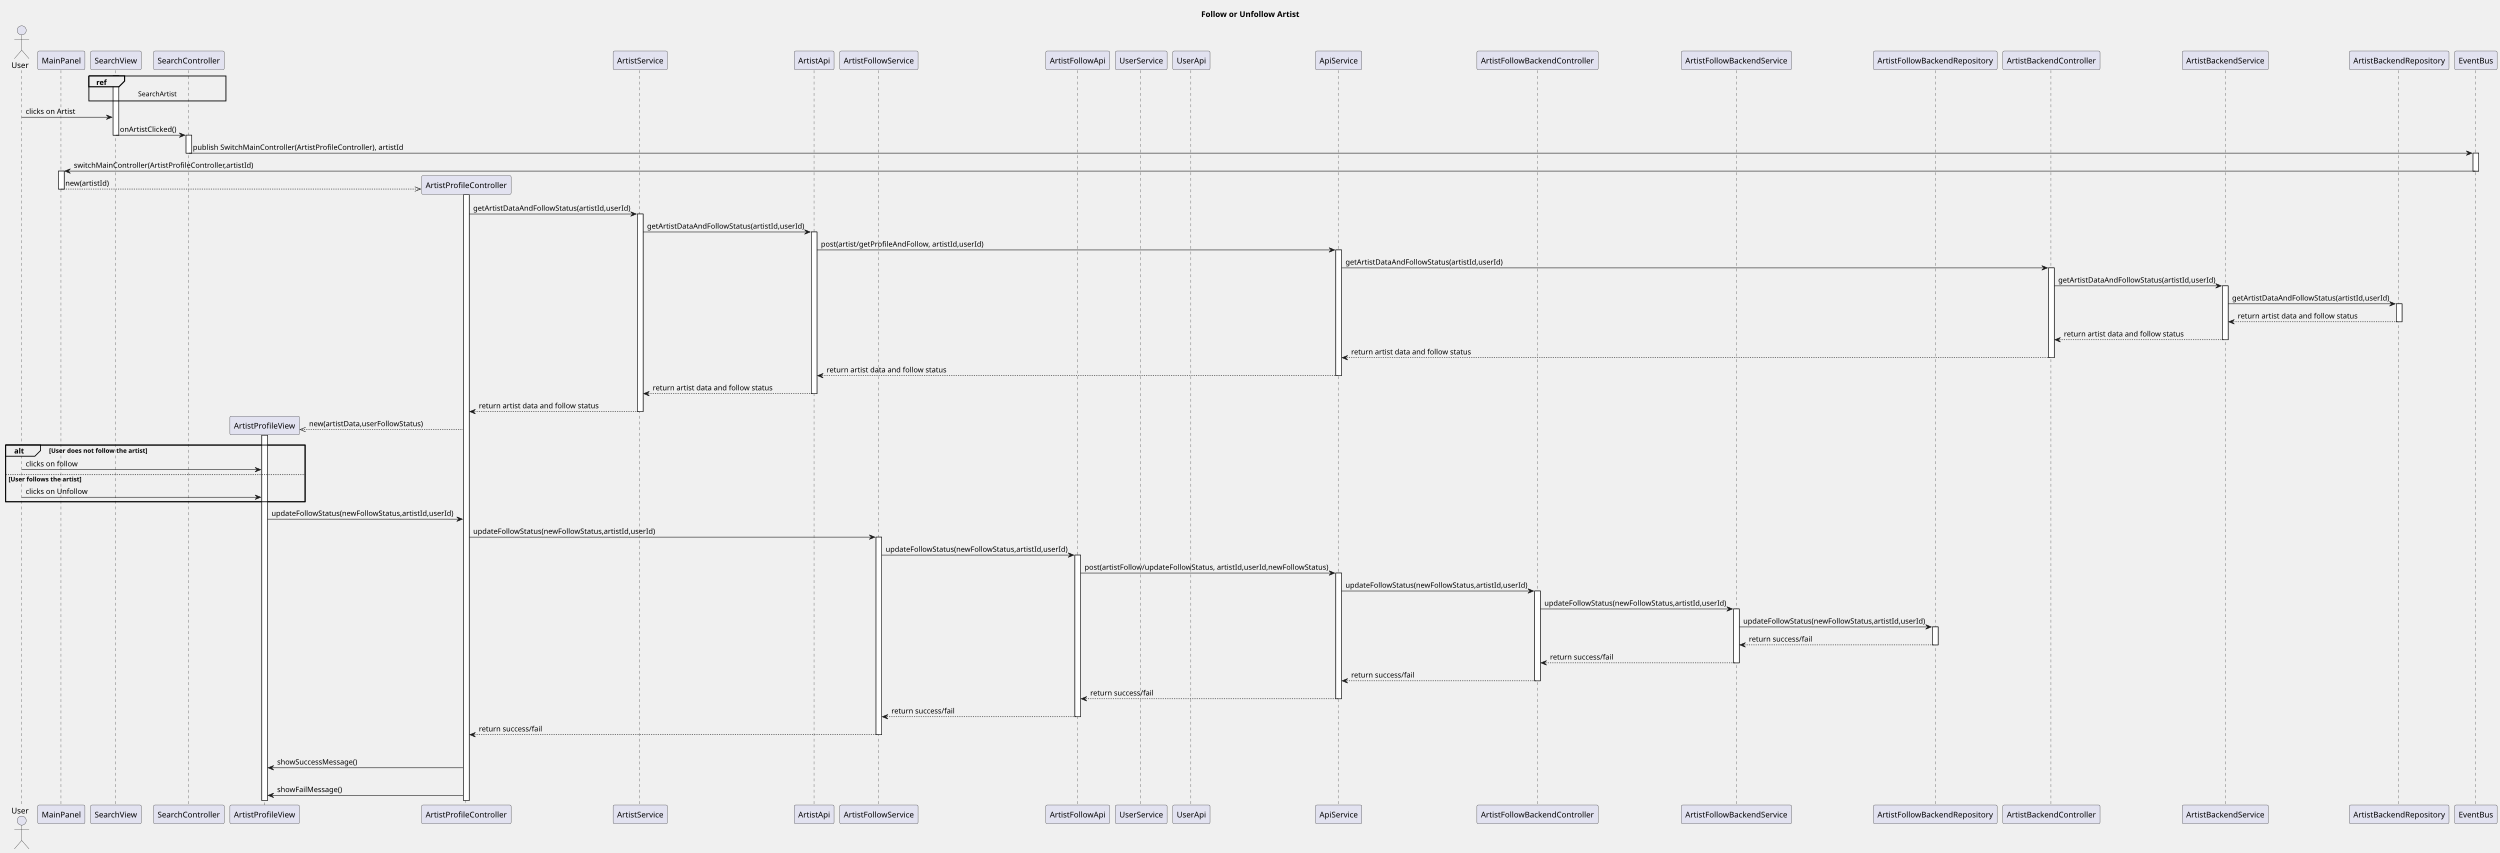
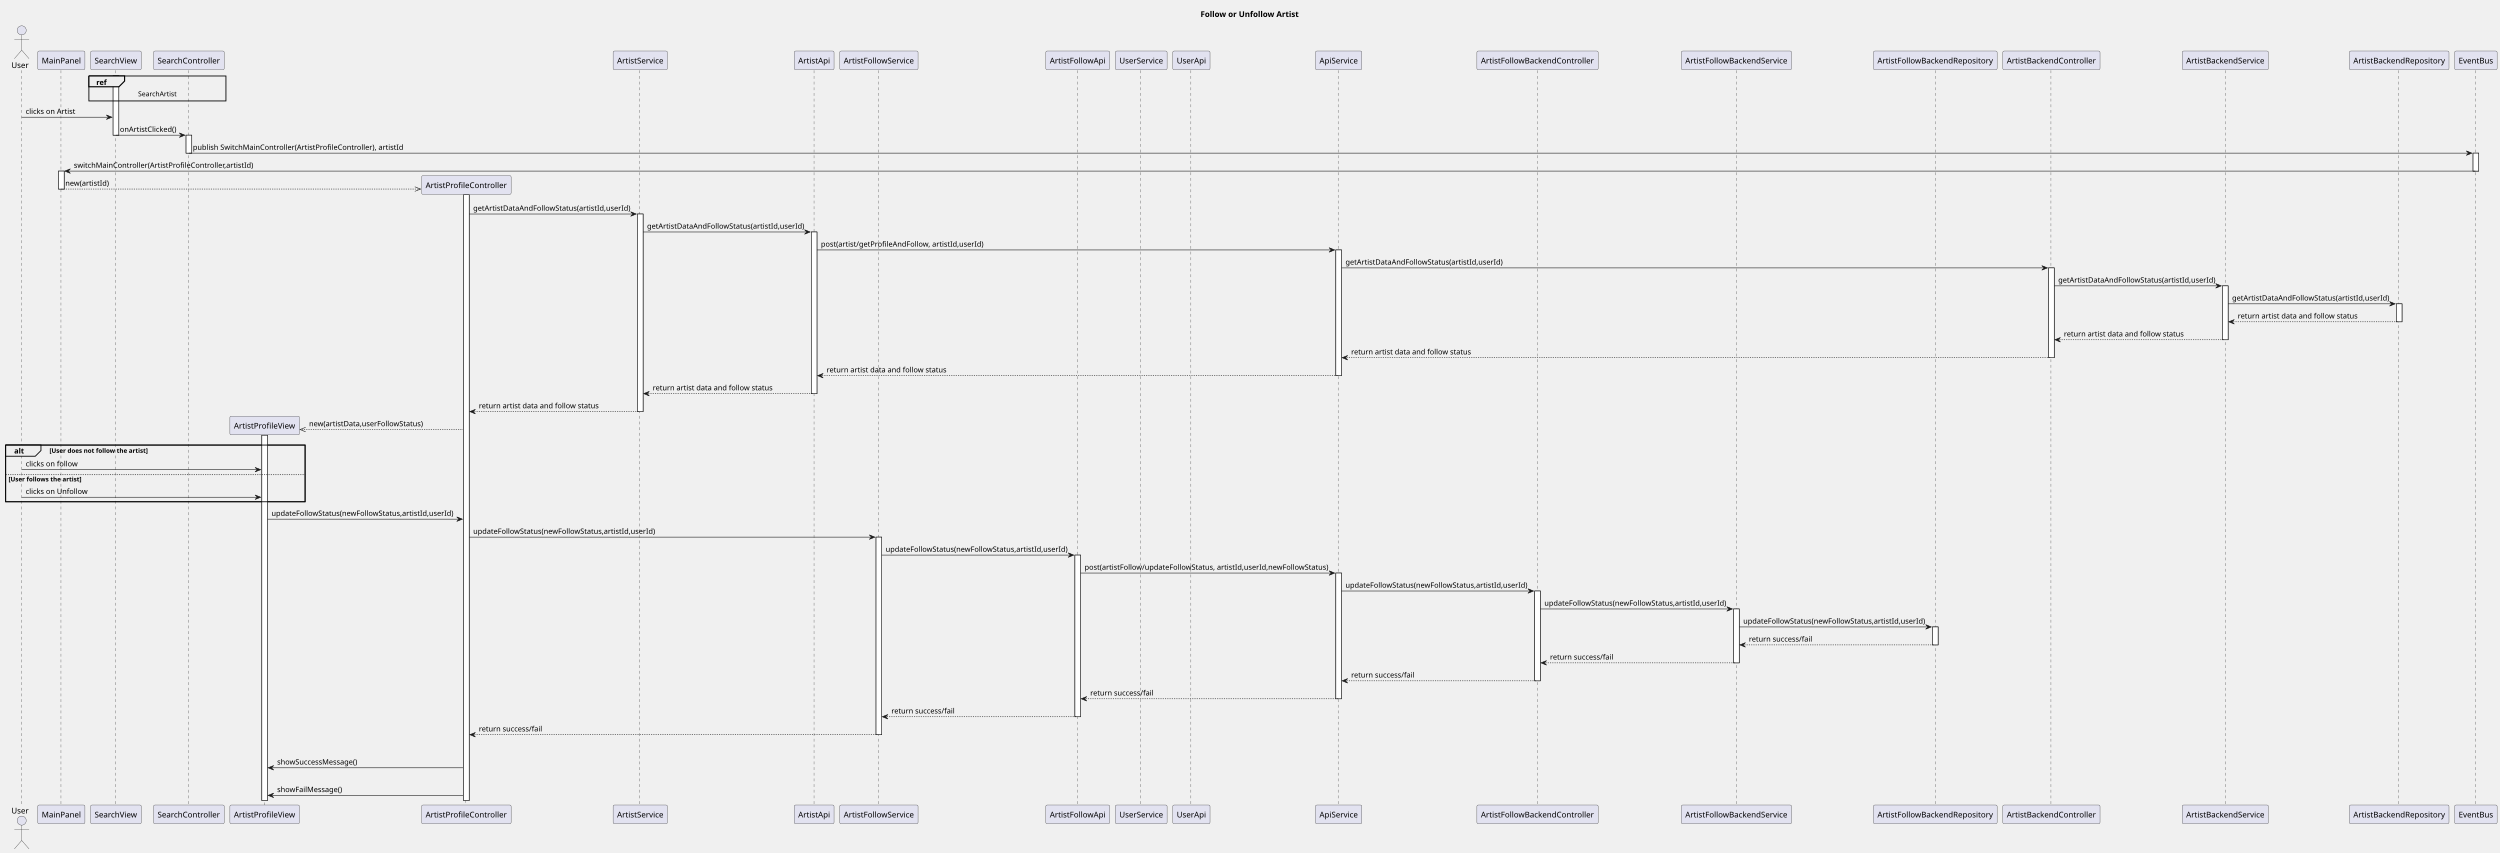
<svg xmlns="http://www.w3.org/2000/svg" contentStyleType="text/css" data-diagram-type="SEQUENCE" height="1505px" preserveAspectRatio="none" style="width:4413px;height:1505px;background:#FFFFFF;" version="1.1" viewBox="0 0 4413 1505" width="4413px" zoomAndPan="magnify">
  <defs />
  <g>
-     <text fill="#000000" font-family="sans-serif" font-size="14" font-weight="bold" lengthAdjust="spacing" textLength="171.254" x="2120.33" y="29.966">Follow or Unfollow Artist</text>
+     <text fill="#000000" font-family="sans-serif" font-size="14" font-weight="bold" lengthAdjust="spacing" textLength="173.683" x="2119.115" y="29.966">Follow or Unfollow Artist</text>
    <g>
      <rect fill="#FFFFFF" height="31.706" style="stroke:#181818;stroke-width:1;" width="10" x="103.268" y="302.01" />
    </g>
    <g>
      <rect fill="#FFFFFF" height="104.462" style="stroke:#181818;stroke-width:1;" width="10" x="199.668" y="134.136" />
    </g>
    <g>
      <rect fill="#FFFFFF" height="31.706" style="stroke:#181818;stroke-width:1;" width="10" x="328.444" y="238.598" />
    </g>
    <g>
      <rect fill="#FFFFFF" height="644.74" style="stroke:#181818;stroke-width:1;" width="10" x="462.189" y="768.256" />
    </g>
    <g>
      <rect fill="#FFFFFF" height="1069.28" style="stroke:#181818;stroke-width:1;" width="10" x="818.238" y="343.716" />
    </g>
    <g>
      <rect fill="#FFFFFF" height="348.766" style="stroke:#181818;stroke-width:1;" width="10" x="1125.166" y="377.784" />
    </g>
    <g>
      <rect fill="#FFFFFF" height="285.354" style="stroke:#181818;stroke-width:1;" width="10" x="1432.093" y="409.49" />
    </g>
    <g>
      <rect fill="#FFFFFF" height="348.766" style="stroke:#181818;stroke-width:1;" width="10" x="1546.399" y="948.13" />
    </g>
    <g>
      <rect fill="#FFFFFF" height="285.354" style="stroke:#181818;stroke-width:1;" width="10" x="1897.449" y="979.836" />
    </g>
    <g>
      <rect fill="#FFFFFF" height="221.942" style="stroke:#181818;stroke-width:1;" width="10" x="2358.01" y="441.196" />
    </g>
    <g>
      <rect fill="#FFFFFF" height="221.942" style="stroke:#181818;stroke-width:1;" width="10" x="2358.01" y="1011.542" />
    </g>
    <g>
      <rect fill="#FFFFFF" height="158.53" style="stroke:#181818;stroke-width:1;" width="10" x="2709.059" y="1043.248" />
    </g>
    <g>
      <rect fill="#FFFFFF" height="95.118" style="stroke:#181818;stroke-width:1;" width="10" x="3060.108" y="1074.954" />
    </g>
    <g>
      <rect fill="#FFFFFF" height="31.706" style="stroke:#181818;stroke-width:1;" width="10" x="3411.157" y="1106.66" />
    </g>
    <g>
      <rect fill="#FFFFFF" height="158.53" style="stroke:#181818;stroke-width:1;" width="10" x="3616.149" y="472.902" />
    </g>
    <g>
      <rect fill="#FFFFFF" height="95.118" style="stroke:#181818;stroke-width:1;" width="10" x="3923.076" y="504.608" />
    </g>
    <g>
      <rect fill="#FFFFFF" height="31.706" style="stroke:#181818;stroke-width:1;" width="10" x="4230.003" y="536.314" />
    </g>
    <g>
      <rect fill="#FFFFFF" height="31.706" style="stroke:#181818;stroke-width:1;" width="10" x="4365.436" y="270.304" />
    </g>
    <rect fill="none" height="100.1" style="stroke:#000000;stroke-width:1.5;" width="528.551" x="10" y="785.618" />
    <g class="participant-lifeline" data-entity-uid="part1" data-qualified-name="User" id="part1-lifeline">
      <g>
        <rect fill="#000000" fill-opacity="0" height="1297.86" width="8" x="34.309" y="124.136" />
        <line style="stroke:#181818;stroke-width:0.5;stroke-dasharray:5,5;" x1="38" x2="38" y1="124.136" y2="1421.996" />
      </g>
    </g>
    <g class="participant-lifeline" data-entity-uid="part2" data-qualified-name="MainPanel" id="part2-lifeline">
      <g>
        <rect fill="#000000" fill-opacity="0" height="1297.86" width="8" x="104.268" y="124.136" />
        <line style="stroke:#181818;stroke-width:0.5;stroke-dasharray:5,5;" x1="107.618" x2="107.618" y1="124.136" y2="1421.996" />
      </g>
    </g>
    <g class="participant-lifeline" data-entity-uid="part3" data-qualified-name="SearchView" id="part3-lifeline">
      <g>
        <rect fill="#000000" fill-opacity="0" height="1297.86" width="8" x="200.668" y="124.136" />
        <line style="stroke:#181818;stroke-width:0.5;stroke-dasharray:5,5;" x1="203.918" x2="203.918" y1="124.136" y2="1421.996" />
      </g>
    </g>
    <g class="participant-lifeline" data-entity-uid="part4" data-qualified-name="SearchController" id="part4-lifeline">
      <g>
        <rect fill="#000000" fill-opacity="0" height="1297.86" width="8" x="329.444" y="124.136" />
        <line style="stroke:#181818;stroke-width:0.5;stroke-dasharray:5,5;" x1="333.06" x2="333.06" y1="124.136" y2="1421.996" />
      </g>
    </g>
    <g class="participant-lifeline" data-entity-uid="part5" data-qualified-name="ArtistProfileView" id="part5-lifeline">
      <g>
        <rect fill="#000000" fill-opacity="0" height="655.412" width="8" x="463.189" y="766.584" />
        <line style="stroke:#181818;stroke-width:0.5;stroke-dasharray:5,5;" x1="466.827" x2="466.827" y1="766.584" y2="1421.996" />
      </g>
    </g>
    <g class="participant-lifeline" data-entity-uid="part6" data-qualified-name="ArtistProfileController" id="part6-lifeline">
      <g>
        <rect fill="#000000" fill-opacity="0" height="1079.952" width="8" x="819.238" y="342.044" />
        <line style="stroke:#181818;stroke-width:0.5;stroke-dasharray:5,5;" x1="822.244" x2="822.244" y1="342.044" y2="1421.996" />
      </g>
    </g>
    <g class="participant-lifeline" data-entity-uid="part7" data-qualified-name="ArtistService" id="part7-lifeline">
      <g>
        <rect fill="#000000" fill-opacity="0" height="1297.86" width="8" x="1126.166" y="124.136" />
        <line style="stroke:#181818;stroke-width:0.5;stroke-dasharray:5,5;" x1="1129.237" x2="1129.237" y1="124.136" y2="1421.996" />
      </g>
    </g>
    <g class="participant-lifeline" data-entity-uid="part8" data-qualified-name="ArtistApi" id="part8-lifeline">
      <g>
        <rect fill="#000000" fill-opacity="0" height="1297.86" width="8" x="1433.093" y="124.136" />
        <line style="stroke:#181818;stroke-width:0.5;stroke-dasharray:5,5;" x1="1436.932" x2="1436.932" y1="124.136" y2="1421.996" />
      </g>
    </g>
    <g class="participant-lifeline" data-entity-uid="part9" data-qualified-name="ArtistFollowService" id="part9-lifeline">
      <g>
        <rect fill="#000000" fill-opacity="0" height="1297.86" width="8" x="1547.399" y="124.136" />
        <line style="stroke:#181818;stroke-width:0.5;stroke-dasharray:5,5;" x1="1551.254" x2="1551.254" y1="124.136" y2="1421.996" />
      </g>
    </g>
    <g class="participant-lifeline" data-entity-uid="part10" data-qualified-name="ArtistFollowApi" id="part10-lifeline">
      <g>
        <rect fill="#000000" fill-opacity="0" height="1297.86" width="8" x="1898.449" y="124.136" />
        <line style="stroke:#181818;stroke-width:0.5;stroke-dasharray:5,5;" x1="1902.071" x2="1902.071" y1="124.136" y2="1421.996" />
      </g>
    </g>
    <g class="participant-lifeline" data-entity-uid="part11" data-qualified-name="UserService" id="part11-lifeline">
      <g>
        <rect fill="#000000" fill-opacity="0" height="1297.86" width="8" x="2010.487" y="124.136" />
        <line style="stroke:#181818;stroke-width:0.5;stroke-dasharray:5,5;" x1="2013.826" x2="2013.826" y1="124.136" y2="1421.996" />
      </g>
    </g>
    <g class="participant-lifeline" data-entity-uid="part12" data-qualified-name="UserApi" id="part12-lifeline">
      <g>
        <rect fill="#000000" fill-opacity="0" height="1297.86" width="8" x="2099.041" y="124.136" />
        <line style="stroke:#181818;stroke-width:0.5;stroke-dasharray:5,5;" x1="2102.148" x2="2102.148" y1="124.136" y2="1421.996" />
      </g>
    </g>
    <g class="participant-lifeline" data-entity-uid="part13" data-qualified-name="ApiService" id="part13-lifeline">
      <g>
        <rect fill="#000000" fill-opacity="0" height="1297.86" width="8" x="2359.01" y="124.136" />
        <line style="stroke:#181818;stroke-width:0.5;stroke-dasharray:5,5;" x1="2362.074" x2="2362.074" y1="124.136" y2="1421.996" />
      </g>
    </g>
    <g class="participant-lifeline" data-entity-uid="part14" data-qualified-name="ArtistFollowBackendController" id="part14-lifeline">
      <g>
        <rect fill="#000000" fill-opacity="0" height="1297.86" width="8" x="2710.059" y="124.136" />
        <line style="stroke:#181818;stroke-width:0.5;stroke-dasharray:5,5;" x1="2714.023" x2="2714.023" y1="124.136" y2="1421.996" />
      </g>
    </g>
    <g class="participant-lifeline" data-entity-uid="part15" data-qualified-name="ArtistFollowBackendService" id="part15-lifeline">
      <g>
        <rect fill="#000000" fill-opacity="0" height="1297.86" width="8" x="3061.108" y="124.136" />
        <line style="stroke:#181818;stroke-width:0.5;stroke-dasharray:5,5;" x1="3064.809" x2="3064.809" y1="124.136" y2="1421.996" />
      </g>
    </g>
    <g class="participant-lifeline" data-entity-uid="part16" data-qualified-name="ArtistFollowBackendRepository" id="part16-lifeline">
      <g>
        <rect fill="#000000" fill-opacity="0" height="1297.86" width="8" x="3412.157" y="124.136" />
        <line style="stroke:#181818;stroke-width:0.5;stroke-dasharray:5,5;" x1="3415.986" x2="3415.986" y1="124.136" y2="1421.996" />
      </g>
    </g>
    <g class="participant-lifeline" data-entity-uid="part17" data-qualified-name="ArtistBackendController" id="part17-lifeline">
      <g>
        <rect fill="#000000" fill-opacity="0" height="1297.86" width="8" x="3617.149" y="124.136" />
        <line style="stroke:#181818;stroke-width:0.5;stroke-dasharray:5,5;" x1="3620.329" x2="3620.329" y1="124.136" y2="1421.996" />
      </g>
    </g>
    <g class="participant-lifeline" data-entity-uid="part18" data-qualified-name="ArtistBackendService" id="part18-lifeline">
      <g>
        <rect fill="#000000" fill-opacity="0" height="1297.86" width="8" x="3924.076" y="124.136" />
        <line style="stroke:#181818;stroke-width:0.5;stroke-dasharray:5,5;" x1="3927.993" x2="3927.993" y1="124.136" y2="1421.996" />
      </g>
    </g>
    <g class="participant-lifeline" data-entity-uid="part19" data-qualified-name="ArtistBackendRepository" id="part19-lifeline">
      <g>
        <rect fill="#000000" fill-opacity="0" height="1297.86" width="8" x="4231.003" y="124.136" />
        <line style="stroke:#181818;stroke-width:0.5;stroke-dasharray:5,5;" x1="4234.049" x2="4234.049" y1="124.136" y2="1421.996" />
      </g>
    </g>
    <g class="participant-lifeline" data-entity-uid="part20" data-qualified-name="EventBus" id="part20-lifeline">
      <g>
        <rect fill="#000000" fill-opacity="0" height="1297.86" width="8" x="4366.436" y="124.136" />
        <line style="stroke:#181818;stroke-width:0.5;stroke-dasharray:5,5;" x1="4369.958" x2="4369.958" y1="124.136" y2="1421.996" />
      </g>
    </g>
    <g class="participant participant-head" data-entity-uid="part1" data-qualified-name="User" id="part1-head">
      <text fill="#000000" font-family="sans-serif" font-size="14" lengthAdjust="spacing" textLength="30.618" x="20" y="120.034">User</text>
      <ellipse cx="38.309" cy="53.568" fill="#E2E2F0" rx="8" ry="8" style="stroke:#181818;stroke-width:0.5;" />
      <path d="M38.309,61.568 L38.309,88.568 M25.309,69.568 L51.309,69.568 M38.309,88.568 L25.309,103.568 M38.309,88.568 L51.309,103.568" fill="none" style="stroke:#181818;stroke-width:0.5;" />
    </g>
    <g class="participant participant-tail" data-entity-uid="part1" data-qualified-name="User" id="part1-tail">
      <text fill="#000000" font-family="sans-serif" font-size="14" lengthAdjust="spacing" textLength="30.618" x="20" y="1435.962">User</text>
      <ellipse cx="38.309" cy="1448.564" fill="#E2E2F0" rx="8" ry="8" style="stroke:#181818;stroke-width:0.5;" />
      <path d="M38.309,1456.564 L38.309,1483.564 M25.309,1464.564 L51.309,1464.564 M38.309,1483.564 L25.309,1498.564 M38.309,1483.564 L51.309,1498.564" fill="none" style="stroke:#181818;stroke-width:0.5;" />
    </g>
    <g class="participant participant-head" data-entity-uid="part2" data-qualified-name="MainPanel" id="part2-head">
      <rect fill="#E2E2F0" height="33.068" rx="2.5" ry="2.5" style="stroke:#181818;stroke-width:0.5;" width="83.3" x="66.618" y="90.068" />
      <text fill="#000000" font-family="sans-serif" font-size="14" lengthAdjust="spacing" textLength="69.3" x="73.618" y="112.034">MainPanel</text>
    </g>
    <g class="participant participant-tail" data-entity-uid="part2" data-qualified-name="MainPanel" id="part2-tail">
      <rect fill="#E2E2F0" height="33.068" rx="2.5" ry="2.5" style="stroke:#181818;stroke-width:0.5;" width="83.3" x="66.618" y="1420.996" />
      <text fill="#000000" font-family="sans-serif" font-size="14" lengthAdjust="spacing" textLength="69.3" x="73.618" y="1442.962">MainPanel</text>
    </g>
    <g class="participant participant-head" data-entity-uid="part3" data-qualified-name="SearchView" id="part3-head">
      <rect fill="#E2E2F0" height="33.068" rx="2.5" ry="2.5" style="stroke:#181818;stroke-width:0.5;" width="89.502" x="159.918" y="90.068" />
      <text fill="#000000" font-family="sans-serif" font-size="14" lengthAdjust="spacing" textLength="75.502" x="166.918" y="112.034">SearchView</text>
    </g>
    <g class="participant participant-tail" data-entity-uid="part3" data-qualified-name="SearchView" id="part3-tail">
      <rect fill="#E2E2F0" height="33.068" rx="2.5" ry="2.5" style="stroke:#181818;stroke-width:0.5;" width="89.502" x="159.918" y="1420.996" />
      <text fill="#000000" font-family="sans-serif" font-size="14" lengthAdjust="spacing" textLength="75.502" x="166.918" y="1442.962">SearchView</text>
    </g>
    <g class="participant participant-head" data-entity-uid="part4" data-qualified-name="SearchController" id="part4-head">
      <rect fill="#E2E2F0" height="33.068" rx="2.5" ry="2.5" style="stroke:#181818;stroke-width:0.5;" width="124.768" x="271.06" y="90.068" />
      <text fill="#000000" font-family="sans-serif" font-size="14" lengthAdjust="spacing" textLength="110.768" x="278.06" y="112.034">SearchController</text>
    </g>
    <g class="participant participant-tail" data-entity-uid="part4" data-qualified-name="SearchController" id="part4-tail">
      <rect fill="#E2E2F0" height="33.068" rx="2.5" ry="2.5" style="stroke:#181818;stroke-width:0.5;" width="124.768" x="271.06" y="1420.996" />
      <text fill="#000000" font-family="sans-serif" font-size="14" lengthAdjust="spacing" textLength="110.768" x="278.06" y="1442.962">SearchController</text>
    </g>
    <g class="participant participant-tail" data-entity-uid="part5" data-qualified-name="ArtistProfileView" id="part5-tail">
      <rect fill="#E2E2F0" height="33.068" rx="2.5" ry="2.5" style="stroke:#181818;stroke-width:0.5;" width="122.724" x="405.827" y="1420.996" />
      <text fill="#000000" font-family="sans-serif" font-size="14" lengthAdjust="spacing" textLength="108.724" x="412.827" y="1442.962">ArtistProfileView</text>
    </g>
    <g class="participant participant-tail" data-entity-uid="part6" data-qualified-name="ArtistProfileController" id="part6-tail">
      <rect fill="#E2E2F0" height="33.068" rx="2.5" ry="2.5" style="stroke:#181818;stroke-width:0.5;" width="157.989" x="744.244" y="1420.996" />
      <text fill="#000000" font-family="sans-serif" font-size="14" lengthAdjust="spacing" textLength="143.989" x="751.244" y="1442.962">ArtistProfileController</text>
    </g>
    <g class="participant participant-head" data-entity-uid="part7" data-qualified-name="ArtistService" id="part7-head">
      <rect fill="#E2E2F0" height="33.068" rx="2.5" ry="2.5" style="stroke:#181818;stroke-width:0.5;" width="95.858" x="1082.237" y="90.068" />
      <text fill="#000000" font-family="sans-serif" font-size="14" lengthAdjust="spacing" textLength="81.858" x="1089.237" y="112.034">ArtistService</text>
    </g>
    <g class="participant participant-tail" data-entity-uid="part7" data-qualified-name="ArtistService" id="part7-tail">
      <rect fill="#E2E2F0" height="33.068" rx="2.5" ry="2.5" style="stroke:#181818;stroke-width:0.5;" width="95.858" x="1082.237" y="1420.996" />
      <text fill="#000000" font-family="sans-serif" font-size="14" lengthAdjust="spacing" textLength="81.858" x="1089.237" y="1442.962">ArtistService</text>
    </g>
    <g class="participant participant-head" data-entity-uid="part8" data-qualified-name="ArtistApi" id="part8-head">
      <rect fill="#E2E2F0" height="33.068" rx="2.5" ry="2.5" style="stroke:#181818;stroke-width:0.5;" width="70.322" x="1401.932" y="90.068" />
      <text fill="#000000" font-family="sans-serif" font-size="14" lengthAdjust="spacing" textLength="56.322" x="1408.932" y="112.034">ArtistApi</text>
    </g>
    <g class="participant participant-tail" data-entity-uid="part8" data-qualified-name="ArtistApi" id="part8-tail">
      <rect fill="#E2E2F0" height="33.068" rx="2.5" ry="2.5" style="stroke:#181818;stroke-width:0.5;" width="70.322" x="1401.932" y="1420.996" />
      <text fill="#000000" font-family="sans-serif" font-size="14" lengthAdjust="spacing" textLength="56.322" x="1408.932" y="1442.962">ArtistApi</text>
    </g>
    <g class="participant participant-head" data-entity-uid="part9" data-qualified-name="ArtistFollowService" id="part9-head">
      <rect fill="#E2E2F0" height="33.068" rx="2.5" ry="2.5" style="stroke:#181818;stroke-width:0.5;" width="138.292" x="1482.254" y="90.068" />
      <text fill="#000000" font-family="sans-serif" font-size="14" lengthAdjust="spacing" textLength="124.291" x="1489.254" y="112.034">ArtistFollowService</text>
    </g>
    <g class="participant participant-tail" data-entity-uid="part9" data-qualified-name="ArtistFollowService" id="part9-tail">
      <rect fill="#E2E2F0" height="33.068" rx="2.5" ry="2.5" style="stroke:#181818;stroke-width:0.5;" width="138.292" x="1482.254" y="1420.996" />
      <text fill="#000000" font-family="sans-serif" font-size="14" lengthAdjust="spacing" textLength="124.291" x="1489.254" y="1442.962">ArtistFollowService</text>
    </g>
    <g class="participant participant-head" data-entity-uid="part10" data-qualified-name="ArtistFollowApi" id="part10-head">
      <rect fill="#E2E2F0" height="33.068" rx="2.5" ry="2.5" style="stroke:#181818;stroke-width:0.5;" width="112.756" x="1846.071" y="90.068" />
      <text fill="#000000" font-family="sans-serif" font-size="14" lengthAdjust="spacing" textLength="98.756" x="1853.071" y="112.034">ArtistFollowApi</text>
    </g>
    <g class="participant participant-tail" data-entity-uid="part10" data-qualified-name="ArtistFollowApi" id="part10-tail">
      <rect fill="#E2E2F0" height="33.068" rx="2.5" ry="2.5" style="stroke:#181818;stroke-width:0.5;" width="112.756" x="1846.071" y="1420.996" />
      <text fill="#000000" font-family="sans-serif" font-size="14" lengthAdjust="spacing" textLength="98.756" x="1853.071" y="1442.962">ArtistFollowApi</text>
    </g>
    <g class="participant participant-head" data-entity-uid="part11" data-qualified-name="UserService" id="part11-head">
      <rect fill="#E2E2F0" height="33.068" rx="2.5" ry="2.5" style="stroke:#181818;stroke-width:0.5;" width="91.322" x="1968.826" y="90.068" />
      <text fill="#000000" font-family="sans-serif" font-size="14" lengthAdjust="spacing" textLength="77.322" x="1975.826" y="112.034">UserService</text>
    </g>
    <g class="participant participant-tail" data-entity-uid="part11" data-qualified-name="UserService" id="part11-tail">
      <rect fill="#E2E2F0" height="33.068" rx="2.5" ry="2.5" style="stroke:#181818;stroke-width:0.5;" width="91.322" x="1968.826" y="1420.996" />
      <text fill="#000000" font-family="sans-serif" font-size="14" lengthAdjust="spacing" textLength="77.322" x="1975.826" y="1442.962">UserService</text>
    </g>
    <g class="participant participant-head" data-entity-uid="part12" data-qualified-name="UserApi" id="part12-head">
      <rect fill="#E2E2F0" height="33.068" rx="2.5" ry="2.5" style="stroke:#181818;stroke-width:0.5;" width="65.786" x="2070.148" y="90.068" />
      <text fill="#000000" font-family="sans-serif" font-size="14" lengthAdjust="spacing" textLength="51.786" x="2077.148" y="112.034">UserApi</text>
    </g>
    <g class="participant participant-tail" data-entity-uid="part12" data-qualified-name="UserApi" id="part12-tail">
      <rect fill="#E2E2F0" height="33.068" rx="2.5" ry="2.5" style="stroke:#181818;stroke-width:0.5;" width="65.786" x="2070.148" y="1420.996" />
      <text fill="#000000" font-family="sans-serif" font-size="14" lengthAdjust="spacing" textLength="51.786" x="2077.148" y="1442.962">UserApi</text>
    </g>
    <g class="participant participant-head" data-entity-uid="part13" data-qualified-name="ApiService" id="part13-head">
      <rect fill="#E2E2F0" height="33.068" rx="2.5" ry="2.5" style="stroke:#181818;stroke-width:0.5;" width="81.872" x="2322.074" y="90.068" />
      <text fill="#000000" font-family="sans-serif" font-size="14" lengthAdjust="spacing" textLength="67.872" x="2329.074" y="112.034">ApiService</text>
    </g>
    <g class="participant participant-tail" data-entity-uid="part13" data-qualified-name="ApiService" id="part13-tail">
      <rect fill="#E2E2F0" height="33.068" rx="2.5" ry="2.5" style="stroke:#181818;stroke-width:0.5;" width="81.872" x="2322.074" y="1420.996" />
      <text fill="#000000" font-family="sans-serif" font-size="14" lengthAdjust="spacing" textLength="67.872" x="2329.074" y="1442.962">ApiService</text>
    </g>
    <g class="participant participant-head" data-entity-uid="part14" data-qualified-name="ArtistFollowBackendController" id="part14-head">
      <rect fill="#E2E2F0" height="33.068" rx="2.5" ry="2.5" style="stroke:#181818;stroke-width:0.5;" width="214.073" x="2607.023" y="90.068" />
      <text fill="#000000" font-family="sans-serif" font-size="14" lengthAdjust="spacing" textLength="200.073" x="2614.023" y="112.034">ArtistFollowBackendController</text>
    </g>
    <g class="participant participant-tail" data-entity-uid="part14" data-qualified-name="ArtistFollowBackendController" id="part14-tail">
      <rect fill="#E2E2F0" height="33.068" rx="2.5" ry="2.5" style="stroke:#181818;stroke-width:0.5;" width="214.073" x="2607.023" y="1420.996" />
      <text fill="#000000" font-family="sans-serif" font-size="14" lengthAdjust="spacing" textLength="200.073" x="2614.023" y="1442.962">ArtistFollowBackendController</text>
    </g>
    <g class="participant participant-head" data-entity-uid="part15" data-qualified-name="ArtistFollowBackendService" id="part15-head">
      <rect fill="#E2E2F0" height="33.068" rx="2.5" ry="2.5" style="stroke:#181818;stroke-width:0.5;" width="194.599" x="2967.809" y="90.068" />
      <text fill="#000000" font-family="sans-serif" font-size="14" lengthAdjust="spacing" textLength="180.599" x="2974.809" y="112.034">ArtistFollowBackendService</text>
    </g>
    <g class="participant participant-tail" data-entity-uid="part15" data-qualified-name="ArtistFollowBackendService" id="part15-tail">
      <rect fill="#E2E2F0" height="33.068" rx="2.5" ry="2.5" style="stroke:#181818;stroke-width:0.5;" width="194.599" x="2967.809" y="1420.996" />
      <text fill="#000000" font-family="sans-serif" font-size="14" lengthAdjust="spacing" textLength="180.599" x="2974.809" y="1442.962">ArtistFollowBackendService</text>
    </g>
    <g class="participant participant-head" data-entity-uid="part16" data-qualified-name="ArtistFollowBackendRepository" id="part16-head">
      <rect fill="#E2E2F0" height="33.068" rx="2.5" ry="2.5" style="stroke:#181818;stroke-width:0.5;" width="218.343" x="3306.986" y="90.068" />
      <text fill="#000000" font-family="sans-serif" font-size="14" lengthAdjust="spacing" textLength="204.343" x="3313.986" y="112.034">ArtistFollowBackendRepository</text>
    </g>
    <g class="participant participant-tail" data-entity-uid="part16" data-qualified-name="ArtistFollowBackendRepository" id="part16-tail">
      <rect fill="#E2E2F0" height="33.068" rx="2.5" ry="2.5" style="stroke:#181818;stroke-width:0.5;" width="218.343" x="3306.986" y="1420.996" />
      <text fill="#000000" font-family="sans-serif" font-size="14" lengthAdjust="spacing" textLength="204.343" x="3313.986" y="1442.962">ArtistFollowBackendRepository</text>
    </g>
    <g class="participant participant-head" data-entity-uid="part17" data-qualified-name="ArtistBackendController" id="part17-head">
      <rect fill="#E2E2F0" height="33.068" rx="2.5" ry="2.5" style="stroke:#181818;stroke-width:0.5;" width="171.639" x="3535.329" y="90.068" />
      <text fill="#000000" font-family="sans-serif" font-size="14" lengthAdjust="spacing" textLength="157.639" x="3542.329" y="112.034">ArtistBackendController</text>
    </g>
    <g class="participant participant-tail" data-entity-uid="part17" data-qualified-name="ArtistBackendController" id="part17-tail">
      <rect fill="#E2E2F0" height="33.068" rx="2.5" ry="2.5" style="stroke:#181818;stroke-width:0.5;" width="171.639" x="3535.329" y="1420.996" />
      <text fill="#000000" font-family="sans-serif" font-size="14" lengthAdjust="spacing" textLength="157.639" x="3542.329" y="1442.962">ArtistBackendController</text>
    </g>
    <g class="participant participant-head" data-entity-uid="part18" data-qualified-name="ArtistBackendService" id="part18-head">
      <rect fill="#E2E2F0" height="33.068" rx="2.5" ry="2.5" style="stroke:#181818;stroke-width:0.5;" width="152.166" x="3851.993" y="90.068" />
      <text fill="#000000" font-family="sans-serif" font-size="14" lengthAdjust="spacing" textLength="138.166" x="3858.993" y="112.034">ArtistBackendService</text>
    </g>
    <g class="participant participant-tail" data-entity-uid="part18" data-qualified-name="ArtistBackendService" id="part18-tail">
      <rect fill="#E2E2F0" height="33.068" rx="2.5" ry="2.5" style="stroke:#181818;stroke-width:0.5;" width="152.166" x="3851.993" y="1420.996" />
      <text fill="#000000" font-family="sans-serif" font-size="14" lengthAdjust="spacing" textLength="138.166" x="3858.993" y="1442.962">ArtistBackendService</text>
    </g>
    <g class="participant participant-head" data-entity-uid="part19" data-qualified-name="ArtistBackendRepository" id="part19-head">
      <rect fill="#E2E2F0" height="33.068" rx="2.5" ry="2.5" style="stroke:#181818;stroke-width:0.5;" width="175.909" x="4147.049" y="90.068" />
      <text fill="#000000" font-family="sans-serif" font-size="14" lengthAdjust="spacing" textLength="161.909" x="4154.049" y="112.034">ArtistBackendRepository</text>
    </g>
    <g class="participant participant-tail" data-entity-uid="part19" data-qualified-name="ArtistBackendRepository" id="part19-tail">
      <rect fill="#E2E2F0" height="33.068" rx="2.5" ry="2.5" style="stroke:#181818;stroke-width:0.5;" width="175.909" x="4147.049" y="1420.996" />
      <text fill="#000000" font-family="sans-serif" font-size="14" lengthAdjust="spacing" textLength="161.909" x="4154.049" y="1442.962">ArtistBackendRepository</text>
    </g>
    <g class="participant participant-head" data-entity-uid="part20" data-qualified-name="EventBus" id="part20-head">
      <rect fill="#E2E2F0" height="33.068" rx="2.5" ry="2.5" style="stroke:#181818;stroke-width:0.5;" width="74.956" x="4332.958" y="90.068" />
      <text fill="#000000" font-family="sans-serif" font-size="14" lengthAdjust="spacing" textLength="60.956" x="4339.958" y="112.034">EventBus</text>
    </g>
    <g class="participant participant-tail" data-entity-uid="part20" data-qualified-name="EventBus" id="part20-tail">
      <rect fill="#E2E2F0" height="33.068" rx="2.5" ry="2.5" style="stroke:#181818;stroke-width:0.5;" width="74.956" x="4332.958" y="1420.996" />
      <text fill="#000000" font-family="sans-serif" font-size="14" lengthAdjust="spacing" textLength="60.956" x="4339.958" y="1442.962">EventBus</text>
    </g>
    <g>
      <rect fill="#FFFFFF" height="31.706" style="stroke:#181818;stroke-width:1;" width="10" x="103.268" y="302.01" />
    </g>
    <g>
      <rect fill="#FFFFFF" height="104.462" style="stroke:#181818;stroke-width:1;" width="10" x="199.668" y="134.136" />
    </g>
    <g>
      <rect fill="#FFFFFF" height="31.706" style="stroke:#181818;stroke-width:1;" width="10" x="328.444" y="238.598" />
    </g>
    <g>
      <rect fill="#FFFFFF" height="644.74" style="stroke:#181818;stroke-width:1;" width="10" x="462.189" y="768.256" />
    </g>
    <g>
      <rect fill="#FFFFFF" height="1069.28" style="stroke:#181818;stroke-width:1;" width="10" x="818.238" y="343.716" />
    </g>
    <g>
      <rect fill="#FFFFFF" height="348.766" style="stroke:#181818;stroke-width:1;" width="10" x="1125.166" y="377.784" />
    </g>
    <g>
      <rect fill="#FFFFFF" height="285.354" style="stroke:#181818;stroke-width:1;" width="10" x="1432.093" y="409.49" />
    </g>
    <g>
      <rect fill="#FFFFFF" height="348.766" style="stroke:#181818;stroke-width:1;" width="10" x="1546.399" y="948.13" />
    </g>
    <g>
      <rect fill="#FFFFFF" height="285.354" style="stroke:#181818;stroke-width:1;" width="10" x="1897.449" y="979.836" />
    </g>
    <g>
      <rect fill="#FFFFFF" height="221.942" style="stroke:#181818;stroke-width:1;" width="10" x="2358.01" y="441.196" />
    </g>
    <g>
      <rect fill="#FFFFFF" height="221.942" style="stroke:#181818;stroke-width:1;" width="10" x="2358.01" y="1011.542" />
    </g>
    <g>
      <rect fill="#FFFFFF" height="158.53" style="stroke:#181818;stroke-width:1;" width="10" x="2709.059" y="1043.248" />
    </g>
    <g>
      <rect fill="#FFFFFF" height="95.118" style="stroke:#181818;stroke-width:1;" width="10" x="3060.108" y="1074.954" />
    </g>
    <g>
      <rect fill="#FFFFFF" height="31.706" style="stroke:#181818;stroke-width:1;" width="10" x="3411.157" y="1106.66" />
    </g>
    <g>
      <rect fill="#FFFFFF" height="158.53" style="stroke:#181818;stroke-width:1;" width="10" x="3616.149" y="472.902" />
    </g>
    <g>
      <rect fill="#FFFFFF" height="95.118" style="stroke:#181818;stroke-width:1;" width="10" x="3923.076" y="504.608" />
    </g>
    <g>
      <rect fill="#FFFFFF" height="31.706" style="stroke:#181818;stroke-width:1;" width="10" x="4230.003" y="536.314" />
    </g>
    <g>
      <rect fill="#FFFFFF" height="31.706" style="stroke:#181818;stroke-width:1;" width="10" x="4365.436" y="270.304" />
    </g>
    <rect fill="none" height="44.05" style="stroke:#000000;stroke-width:1.5;" width="241.91" x="156.918" y="134.136" />
    <path d="M156.918,134.136 L219.918,134.136 L219.918,143.136 L209.918,153.136 L156.918,153.136 L156.918,134.136" fill="#EEEEEE" style="stroke:#000000;stroke-width:2;" />
-     <text fill="#000000" font-family="sans-serif" font-size="13" font-weight="bold" lengthAdjust="spacing" textLength="18.392" x="169.918" y="150.033">ref</text>
+     <text fill="#000000" font-family="sans-serif" font-size="13" font-weight="bold" lengthAdjust="spacing" textLength="18.603" x="169.918" y="150.033">ref</text>
    <text fill="#000000" font-family="sans-serif" font-size="12" lengthAdjust="spacing" textLength="68.353" x="243.696" y="169.964">SearchArtist</text>
    <g class="message" data-entity-1="part1" data-entity-2="part3" id="msg1">
      <polygon fill="#181818" points="187.668,202.892,197.668,206.892,187.668,210.892,191.668,206.892" style="stroke:#181818;stroke-width:1;" />
      <line style="stroke:#181818;stroke-width:1;" x1="38.309" x2="193.668" y1="206.892" y2="206.892" />
      <text fill="#000000" font-family="sans-serif" font-size="13" lengthAdjust="spacing" textLength="87.659" x="45.309" y="201.083">clicks on Artist</text>
    </g>
    <g class="message" data-entity-1="part3" data-entity-2="part4" id="msg2">
      <polygon fill="#181818" points="316.444,234.598,326.444,238.598,316.444,242.598,320.444,238.598" style="stroke:#181818;stroke-width:1;" />
      <line style="stroke:#181818;stroke-width:1;" x1="204.668" x2="322.444" y1="238.598" y2="238.598" />
      <text fill="#000000" font-family="sans-serif" font-size="13" lengthAdjust="spacing" textLength="99.775" x="211.668" y="232.789">onArtistClicked()</text>
    </g>
    <g class="message" data-entity-1="part4" data-entity-2="part20" id="msg3">
      <polygon fill="#181818" points="4353.436,266.304,4363.436,270.304,4353.436,274.304,4357.436,270.304" style="stroke:#181818;stroke-width:1;" />
      <line style="stroke:#181818;stroke-width:1;" x1="333.444" x2="4359.436" y1="270.304" y2="270.304" />
      <text fill="#000000" font-family="sans-serif" font-size="13" lengthAdjust="spacing" textLength="372.372" x="340.444" y="264.495">publish SwitchMainController(ArtistProfileController), artistId</text>
    </g>
    <g class="message" data-entity-1="part20" data-entity-2="part2" id="msg4">
      <polygon fill="#181818" points="124.268,298.01,114.268,302.01,124.268,306.01,120.268,302.01" style="stroke:#181818;stroke-width:1;" />
      <line style="stroke:#181818;stroke-width:1;" x1="118.268" x2="4369.436" y1="302.01" y2="302.01" />
      <text fill="#000000" font-family="sans-serif" font-size="13" lengthAdjust="spacing" textLength="319.709" x="130.268" y="296.201">switchMainController(ArtistProfileController,artistId)</text>
    </g>
    <g class="message" data-entity-1="part2" data-entity-2="part6" id="msg5">
      <line style="stroke:#181818;stroke-width:1;" x1="742.244" x2="732.244" y1="333.716" y2="329.716" />
      <line style="stroke:#181818;stroke-width:1;" x1="742.244" x2="732.244" y1="333.716" y2="337.716" />
      <line style="stroke:#181818;stroke-width:1;stroke-dasharray:2,2;" x1="108.268" x2="743.244" y1="333.716" y2="333.716" />
      <text fill="#000000" font-family="sans-serif" font-size="13" lengthAdjust="spacing" textLength="77.415" x="115.268" y="327.907">new(artistId)</text>
    </g>
    <rect fill="#E2E2F0" height="33.068" rx="2.5" ry="2.5" style="stroke:#181818;stroke-width:0.5;" width="157.989" x="744.244" y="310.01" />
    <text fill="#000000" font-family="sans-serif" font-size="14" lengthAdjust="spacing" textLength="143.989" x="751.244" y="331.976">ArtistProfileController</text>
    <g class="message" data-entity-1="part6" data-entity-2="part7" id="msg7">
      <polygon fill="#181818" points="1113.166,373.784,1123.166,377.784,1113.166,381.784,1117.166,377.784" style="stroke:#181818;stroke-width:1;" />
      <line style="stroke:#181818;stroke-width:1;" x1="828.238" x2="1119.166" y1="377.784" y2="377.784" />
      <text fill="#000000" font-family="sans-serif" font-size="13" lengthAdjust="spacing" textLength="277.927" x="835.238" y="371.975">getArtistDataAndFollowStatus(artistId,userId)</text>
    </g>
    <g class="message" data-entity-1="part7" data-entity-2="part8" id="msg8">
      <polygon fill="#181818" points="1420.093,405.49,1430.093,409.49,1420.093,413.49,1424.093,409.49" style="stroke:#181818;stroke-width:1;" />
      <line style="stroke:#181818;stroke-width:1;" x1="1135.166" x2="1426.093" y1="409.49" y2="409.49" />
      <text fill="#000000" font-family="sans-serif" font-size="13" lengthAdjust="spacing" textLength="277.927" x="1142.166" y="403.681">getArtistDataAndFollowStatus(artistId,userId)</text>
    </g>
    <g class="message" data-entity-1="part8" data-entity-2="part13" id="msg9">
      <polygon fill="#181818" points="2346.01,437.196,2356.01,441.196,2346.01,445.196,2350.01,441.196" style="stroke:#181818;stroke-width:1;" />
      <line style="stroke:#181818;stroke-width:1;" x1="1442.093" x2="2352.01" y1="441.196" y2="441.196" />
      <text fill="#000000" font-family="sans-serif" font-size="13" lengthAdjust="spacing" textLength="288.158" x="1449.093" y="435.387">post(artist/getProfileAndFollow, artistId,userId)</text>
    </g>
    <g class="message" data-entity-1="part13" data-entity-2="part17" id="msg10">
      <polygon fill="#181818" points="3604.149,468.902,3614.149,472.902,3604.149,476.902,3608.149,472.902" style="stroke:#181818;stroke-width:1;" />
      <line style="stroke:#181818;stroke-width:1;" x1="2368.01" x2="3610.149" y1="472.902" y2="472.902" />
      <text fill="#000000" font-family="sans-serif" font-size="13" lengthAdjust="spacing" textLength="277.927" x="2375.01" y="467.093">getArtistDataAndFollowStatus(artistId,userId)</text>
    </g>
    <g class="message" data-entity-1="part17" data-entity-2="part18" id="msg11">
      <polygon fill="#181818" points="3911.076,500.608,3921.076,504.608,3911.076,508.608,3915.076,504.608" style="stroke:#181818;stroke-width:1;" />
      <line style="stroke:#181818;stroke-width:1;" x1="3626.149" x2="3917.076" y1="504.608" y2="504.608" />
      <text fill="#000000" font-family="sans-serif" font-size="13" lengthAdjust="spacing" textLength="277.927" x="3633.149" y="498.799">getArtistDataAndFollowStatus(artistId,userId)</text>
    </g>
    <g class="message" data-entity-1="part18" data-entity-2="part19" id="msg12">
      <polygon fill="#181818" points="4218.003,532.314,4228.003,536.314,4218.003,540.314,4222.003,536.314" style="stroke:#181818;stroke-width:1;" />
      <line style="stroke:#181818;stroke-width:1;" x1="3933.076" x2="4224.003" y1="536.314" y2="536.314" />
      <text fill="#000000" font-family="sans-serif" font-size="13" lengthAdjust="spacing" textLength="277.927" x="3940.076" y="530.505">getArtistDataAndFollowStatus(artistId,userId)</text>
    </g>
    <g class="message" data-entity-1="part19" data-entity-2="part18" id="msg13">
      <polygon fill="#181818" points="3944.076,564.02,3934.076,568.02,3944.076,572.02,3940.076,568.02" style="stroke:#181818;stroke-width:1;" />
      <line style="stroke:#181818;stroke-width:1;stroke-dasharray:2,2;" x1="3938.076" x2="4234.003" y1="568.02" y2="568.02" />
      <text fill="#000000" font-family="sans-serif" font-size="13" lengthAdjust="spacing" textLength="212.251" x="3950.076" y="562.211">return artist data and follow status</text>
    </g>
    <g class="message" data-entity-1="part18" data-entity-2="part17" id="msg14">
      <polygon fill="#181818" points="3637.149,595.726,3627.149,599.726,3637.149,603.726,3633.149,599.726" style="stroke:#181818;stroke-width:1;" />
      <line style="stroke:#181818;stroke-width:1;stroke-dasharray:2,2;" x1="3631.149" x2="3927.076" y1="599.726" y2="599.726" />
      <text fill="#000000" font-family="sans-serif" font-size="13" lengthAdjust="spacing" textLength="212.251" x="3643.149" y="593.917">return artist data and follow status</text>
    </g>
    <g class="message" data-entity-1="part17" data-entity-2="part13" id="msg15">
      <polygon fill="#181818" points="2379.01,627.432,2369.01,631.432,2379.01,635.432,2375.01,631.432" style="stroke:#181818;stroke-width:1;" />
      <line style="stroke:#181818;stroke-width:1;stroke-dasharray:2,2;" x1="2373.01" x2="3620.149" y1="631.432" y2="631.432" />
      <text fill="#000000" font-family="sans-serif" font-size="13" lengthAdjust="spacing" textLength="212.251" x="2385.01" y="625.623">return artist data and follow status</text>
    </g>
    <g class="message" data-entity-1="part13" data-entity-2="part8" id="msg16">
      <polygon fill="#181818" points="1453.093,659.138,1443.093,663.138,1453.093,667.138,1449.093,663.138" style="stroke:#181818;stroke-width:1;" />
      <line style="stroke:#181818;stroke-width:1;stroke-dasharray:2,2;" x1="1447.093" x2="2362.01" y1="663.138" y2="663.138" />
      <text fill="#000000" font-family="sans-serif" font-size="13" lengthAdjust="spacing" textLength="212.251" x="1459.093" y="657.329">return artist data and follow status</text>
    </g>
    <g class="message" data-entity-1="part8" data-entity-2="part7" id="msg17">
      <polygon fill="#181818" points="1146.166,690.844,1136.166,694.844,1146.166,698.844,1142.166,694.844" style="stroke:#181818;stroke-width:1;" />
      <line style="stroke:#181818;stroke-width:1;stroke-dasharray:2,2;" x1="1140.166" x2="1436.093" y1="694.844" y2="694.844" />
      <text fill="#000000" font-family="sans-serif" font-size="13" lengthAdjust="spacing" textLength="212.251" x="1152.166" y="689.035">return artist data and follow status</text>
    </g>
    <g class="message" data-entity-1="part7" data-entity-2="part6" id="msg18">
      <polygon fill="#181818" points="839.238,722.55,829.238,726.55,839.238,730.55,835.238,726.55" style="stroke:#181818;stroke-width:1;" />
      <line style="stroke:#181818;stroke-width:1;stroke-dasharray:2,2;" x1="833.238" x2="1129.166" y1="726.55" y2="726.55" />
      <text fill="#000000" font-family="sans-serif" font-size="13" lengthAdjust="spacing" textLength="212.251" x="845.238" y="720.741">return artist data and follow status</text>
    </g>
    <g class="message" data-entity-1="part6" data-entity-2="part5" id="msg19">
      <line style="stroke:#181818;stroke-width:1;" x1="529.551" x2="539.551" y1="758.256" y2="754.256" />
      <line style="stroke:#181818;stroke-width:1;" x1="529.551" x2="539.551" y1="758.256" y2="762.256" />
      <line style="stroke:#181818;stroke-width:1;stroke-dasharray:2,2;" x1="528.551" x2="817.238" y1="758.256" y2="758.256" />
      <text fill="#000000" font-family="sans-serif" font-size="13" lengthAdjust="spacing" textLength="201.708" x="545.551" y="752.447">new(artistData,userFollowStatus)</text>
    </g>
    <rect fill="#E2E2F0" height="33.068" rx="2.5" ry="2.5" style="stroke:#181818;stroke-width:0.5;" width="122.724" x="405.827" y="734.55" />
    <text fill="#000000" font-family="sans-serif" font-size="14" lengthAdjust="spacing" textLength="108.724" x="412.827" y="756.516">ArtistProfileView</text>
-     <path d="M10,785.618 L71.559,785.618 L71.559,795.324 L61.559,805.324 L10,805.324 L10,785.618" fill="#EEEEEE" style="stroke:#000000;stroke-width:1.5;" />
+     <path d="M10,785.618 L72.303,785.618 L72.303,795.324 L62.303,805.324 L10,805.324 L10,785.618" fill="#EEEEEE" style="stroke:#000000;stroke-width:1.5;" />
    <rect fill="none" height="100.1" style="stroke:#000000;stroke-width:1.5;" width="528.551" x="10" y="785.618" />
-     <text fill="#000000" font-family="sans-serif" font-size="13" font-weight="bold" lengthAdjust="spacing" textLength="16.559" x="25" y="800.515">alt</text>
-     <text fill="#000000" font-family="sans-serif" font-size="11" font-weight="bold" lengthAdjust="spacing" textLength="172.688" x="86.559" y="799.377">[User does not follow the artist]</text>
+     <text fill="#000000" font-family="sans-serif" font-size="13" font-weight="bold" lengthAdjust="spacing" textLength="17.303" x="25" y="800.515">alt</text>
+     <text fill="#000000" font-family="sans-serif" font-size="11" font-weight="bold" lengthAdjust="spacing" textLength="173.953" x="87.303" y="799.377">[User does not follow the artist]</text>
    <g class="message" data-entity-1="part1" data-entity-2="part5" id="msg21">
      <polygon fill="#181818" points="450.189,825.03,460.189,829.03,450.189,833.03,454.189,829.03" style="stroke:#181818;stroke-width:1;" />
      <line style="stroke:#181818;stroke-width:1;" x1="38.309" x2="456.189" y1="829.03" y2="829.03" />
      <text fill="#000000" font-family="sans-serif" font-size="13" lengthAdjust="spacing" textLength="92.144" x="45.309" y="823.221">clicks on follow</text>
    </g>
    <line style="stroke:#000000;stroke-width:1;stroke-dasharray:2,2;" x1="10" x2="538.551" y1="838.03" y2="838.03" />
-     <text fill="#000000" font-family="sans-serif" font-size="11" font-weight="bold" lengthAdjust="spacing" textLength="127.858" x="15" y="849.789">[User follows the artist]</text>
+     <text fill="#000000" font-family="sans-serif" font-size="11" font-weight="bold" lengthAdjust="spacing" textLength="129.04" x="15" y="849.789">[User follows the artist]</text>
    <g class="message" data-entity-1="part1" data-entity-2="part5" id="msg22">
      <polygon fill="#181818" points="450.189,873.718,460.189,877.718,450.189,881.718,454.189,877.718" style="stroke:#181818;stroke-width:1;" />
      <line style="stroke:#181818;stroke-width:1;" x1="38.309" x2="456.189" y1="877.718" y2="877.718" />
      <text fill="#000000" font-family="sans-serif" font-size="13" lengthAdjust="spacing" textLength="109.681" x="45.309" y="871.909">clicks on Unfollow</text>
    </g>
    <g class="message" data-entity-1="part5" data-entity-2="part6" id="msg23">
      <polygon fill="#181818" points="806.238,912.424,816.238,916.424,806.238,920.424,810.238,916.424" style="stroke:#181818;stroke-width:1;" />
      <line style="stroke:#181818;stroke-width:1;" x1="472.189" x2="812.238" y1="916.424" y2="916.424" />
      <text fill="#000000" font-family="sans-serif" font-size="13" lengthAdjust="spacing" textLength="322.049" x="479.189" y="910.615">updateFollowStatus(newFollowStatus,artistId,userId)</text>
    </g>
    <g class="message" data-entity-1="part6" data-entity-2="part9" id="msg24">
      <polygon fill="#181818" points="1534.399,944.13,1544.399,948.13,1534.399,952.13,1538.399,948.13" style="stroke:#181818;stroke-width:1;" />
      <line style="stroke:#181818;stroke-width:1;" x1="828.238" x2="1540.399" y1="948.13" y2="948.13" />
      <text fill="#000000" font-family="sans-serif" font-size="13" lengthAdjust="spacing" textLength="322.049" x="835.238" y="942.321">updateFollowStatus(newFollowStatus,artistId,userId)</text>
    </g>
    <g class="message" data-entity-1="part9" data-entity-2="part10" id="msg25">
      <polygon fill="#181818" points="1885.449,975.836,1895.449,979.836,1885.449,983.836,1889.449,979.836" style="stroke:#181818;stroke-width:1;" />
      <line style="stroke:#181818;stroke-width:1;" x1="1556.399" x2="1891.449" y1="979.836" y2="979.836" />
      <text fill="#000000" font-family="sans-serif" font-size="13" lengthAdjust="spacing" textLength="322.049" x="1563.399" y="974.027">updateFollowStatus(newFollowStatus,artistId,userId)</text>
    </g>
    <g class="message" data-entity-1="part10" data-entity-2="part13" id="msg26">
      <polygon fill="#181818" points="2346.01,1007.542,2356.01,1011.542,2346.01,1015.542,2350.01,1011.542" style="stroke:#181818;stroke-width:1;" />
      <line style="stroke:#181818;stroke-width:1;" x1="1907.449" x2="2352.01" y1="1011.542" y2="1011.542" />
      <text fill="#000000" font-family="sans-serif" font-size="13" lengthAdjust="spacing" textLength="431.561" x="1914.449" y="1005.733">post(artistFollow/updateFollowStatus, artistId,userId,newFollowStatus)</text>
    </g>
    <g class="message" data-entity-1="part13" data-entity-2="part14" id="msg27">
      <polygon fill="#181818" points="2697.059,1039.248,2707.059,1043.248,2697.059,1047.248,2701.059,1043.248" style="stroke:#181818;stroke-width:1;" />
      <line style="stroke:#181818;stroke-width:1;" x1="2368.01" x2="2703.059" y1="1043.248" y2="1043.248" />
      <text fill="#000000" font-family="sans-serif" font-size="13" lengthAdjust="spacing" textLength="322.049" x="2375.01" y="1037.439">updateFollowStatus(newFollowStatus,artistId,userId)</text>
    </g>
    <g class="message" data-entity-1="part14" data-entity-2="part15" id="msg28">
      <polygon fill="#181818" points="3048.108,1070.954,3058.108,1074.954,3048.108,1078.954,3052.108,1074.954" style="stroke:#181818;stroke-width:1;" />
      <line style="stroke:#181818;stroke-width:1;" x1="2719.059" x2="3054.108" y1="1074.954" y2="1074.954" />
      <text fill="#000000" font-family="sans-serif" font-size="13" lengthAdjust="spacing" textLength="322.049" x="2726.059" y="1069.145">updateFollowStatus(newFollowStatus,artistId,userId)</text>
    </g>
    <g class="message" data-entity-1="part15" data-entity-2="part16" id="msg29">
      <polygon fill="#181818" points="3399.157,1102.66,3409.157,1106.66,3399.157,1110.66,3403.157,1106.66" style="stroke:#181818;stroke-width:1;" />
      <line style="stroke:#181818;stroke-width:1;" x1="3070.108" x2="3405.157" y1="1106.66" y2="1106.66" />
      <text fill="#000000" font-family="sans-serif" font-size="13" lengthAdjust="spacing" textLength="322.049" x="3077.108" y="1100.851">updateFollowStatus(newFollowStatus,artistId,userId)</text>
    </g>
    <g class="message" data-entity-1="part16" data-entity-2="part15" id="msg30">
      <polygon fill="#181818" points="3081.108,1134.366,3071.108,1138.366,3081.108,1142.366,3077.108,1138.366" style="stroke:#181818;stroke-width:1;" />
      <line style="stroke:#181818;stroke-width:1;stroke-dasharray:2,2;" x1="3075.108" x2="3415.157" y1="1138.366" y2="1138.366" />
      <text fill="#000000" font-family="sans-serif" font-size="13" lengthAdjust="spacing" textLength="112.047" x="3087.108" y="1132.557">return success/fail</text>
    </g>
    <g class="message" data-entity-1="part15" data-entity-2="part14" id="msg31">
      <polygon fill="#181818" points="2730.059,1166.072,2720.059,1170.072,2730.059,1174.072,2726.059,1170.072" style="stroke:#181818;stroke-width:1;" />
      <line style="stroke:#181818;stroke-width:1;stroke-dasharray:2,2;" x1="2724.059" x2="3064.108" y1="1170.072" y2="1170.072" />
      <text fill="#000000" font-family="sans-serif" font-size="13" lengthAdjust="spacing" textLength="112.047" x="2736.059" y="1164.263">return success/fail</text>
    </g>
    <g class="message" data-entity-1="part14" data-entity-2="part13" id="msg32">
      <polygon fill="#181818" points="2379.01,1197.778,2369.01,1201.778,2379.01,1205.778,2375.01,1201.778" style="stroke:#181818;stroke-width:1;" />
      <line style="stroke:#181818;stroke-width:1;stroke-dasharray:2,2;" x1="2373.01" x2="2713.059" y1="1201.778" y2="1201.778" />
      <text fill="#000000" font-family="sans-serif" font-size="13" lengthAdjust="spacing" textLength="112.047" x="2385.01" y="1195.969">return success/fail</text>
    </g>
    <g class="message" data-entity-1="part13" data-entity-2="part10" id="msg33">
      <polygon fill="#181818" points="1918.449,1229.484,1908.449,1233.484,1918.449,1237.484,1914.449,1233.484" style="stroke:#181818;stroke-width:1;" />
      <line style="stroke:#181818;stroke-width:1;stroke-dasharray:2,2;" x1="1912.449" x2="2362.01" y1="1233.484" y2="1233.484" />
      <text fill="#000000" font-family="sans-serif" font-size="13" lengthAdjust="spacing" textLength="112.047" x="1924.449" y="1227.675">return success/fail</text>
    </g>
    <g class="message" data-entity-1="part10" data-entity-2="part9" id="msg34">
      <polygon fill="#181818" points="1567.399,1261.19,1557.399,1265.19,1567.399,1269.19,1563.399,1265.19" style="stroke:#181818;stroke-width:1;" />
      <line style="stroke:#181818;stroke-width:1;stroke-dasharray:2,2;" x1="1561.399" x2="1901.449" y1="1265.19" y2="1265.19" />
      <text fill="#000000" font-family="sans-serif" font-size="13" lengthAdjust="spacing" textLength="112.047" x="1573.399" y="1259.381">return success/fail</text>
    </g>
    <g class="message" data-entity-1="part9" data-entity-2="part6" id="msg35">
      <polygon fill="#181818" points="839.238,1292.896,829.238,1296.896,839.238,1300.896,835.238,1296.896" style="stroke:#181818;stroke-width:1;" />
      <line style="stroke:#181818;stroke-width:1;stroke-dasharray:2,2;" x1="833.238" x2="1550.399" y1="1296.896" y2="1296.896" />
      <text fill="#000000" font-family="sans-serif" font-size="13" lengthAdjust="spacing" textLength="112.047" x="845.238" y="1291.087">return success/fail</text>
    </g>
    <g class="message" data-entity-1="part6" data-entity-2="part5" id="msg36">
      <polygon fill="#181818" points="483.189,1351.308,473.189,1355.308,483.189,1359.308,479.189,1355.308" style="stroke:#181818;stroke-width:1;" />
      <line style="stroke:#181818;stroke-width:1;" x1="477.189" x2="817.238" y1="1355.308" y2="1355.308" />
      <text fill="#000000" font-family="sans-serif" font-size="13" lengthAdjust="spacing" textLength="141.778" x="489.189" y="1349.499">showSuccessMessage()</text>
    </g>
    <g class="message" data-entity-1="part6" data-entity-2="part5" id="msg37">
      <polygon fill="#181818" points="483.189,1399.996,473.189,1403.996,483.189,1407.996,479.189,1403.996" style="stroke:#181818;stroke-width:1;" />
      <line style="stroke:#181818;stroke-width:1;" x1="477.189" x2="817.238" y1="1403.996" y2="1403.996" />
      <text fill="#000000" font-family="sans-serif" font-size="13" lengthAdjust="spacing" textLength="115.089" x="489.189" y="1398.187">showFailMessage()</text>
    </g>
  </g>
</svg>
